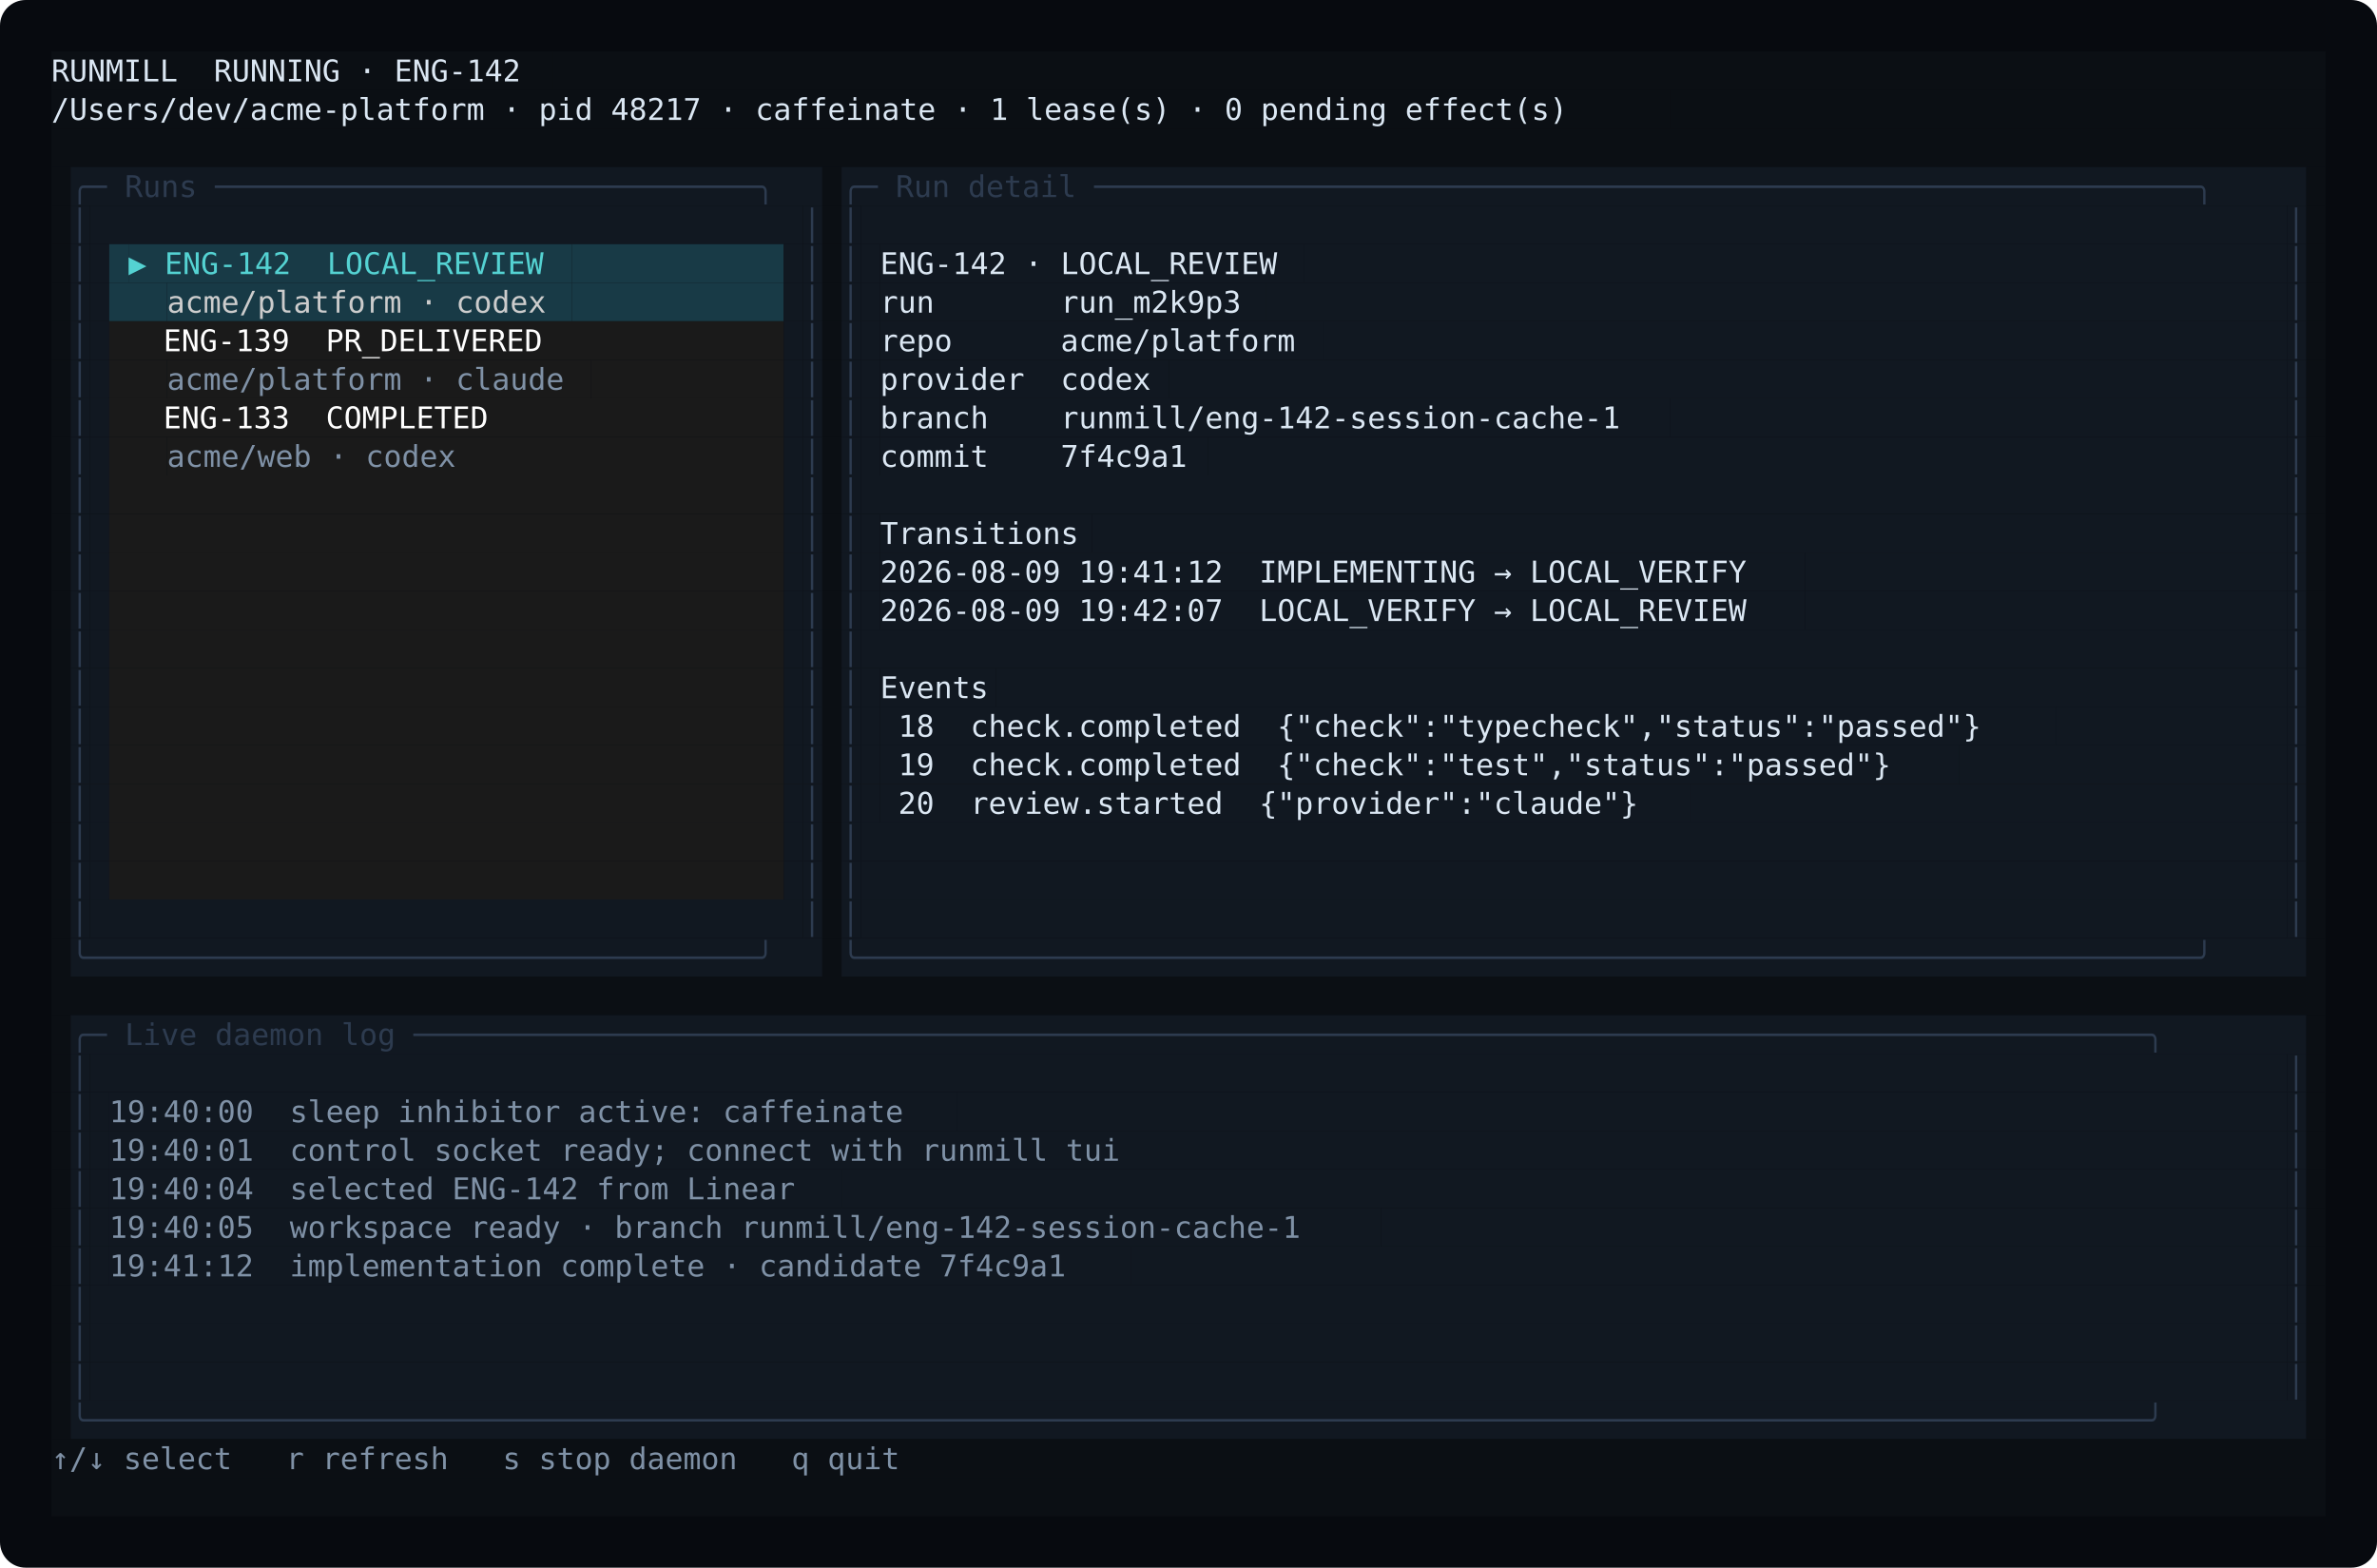
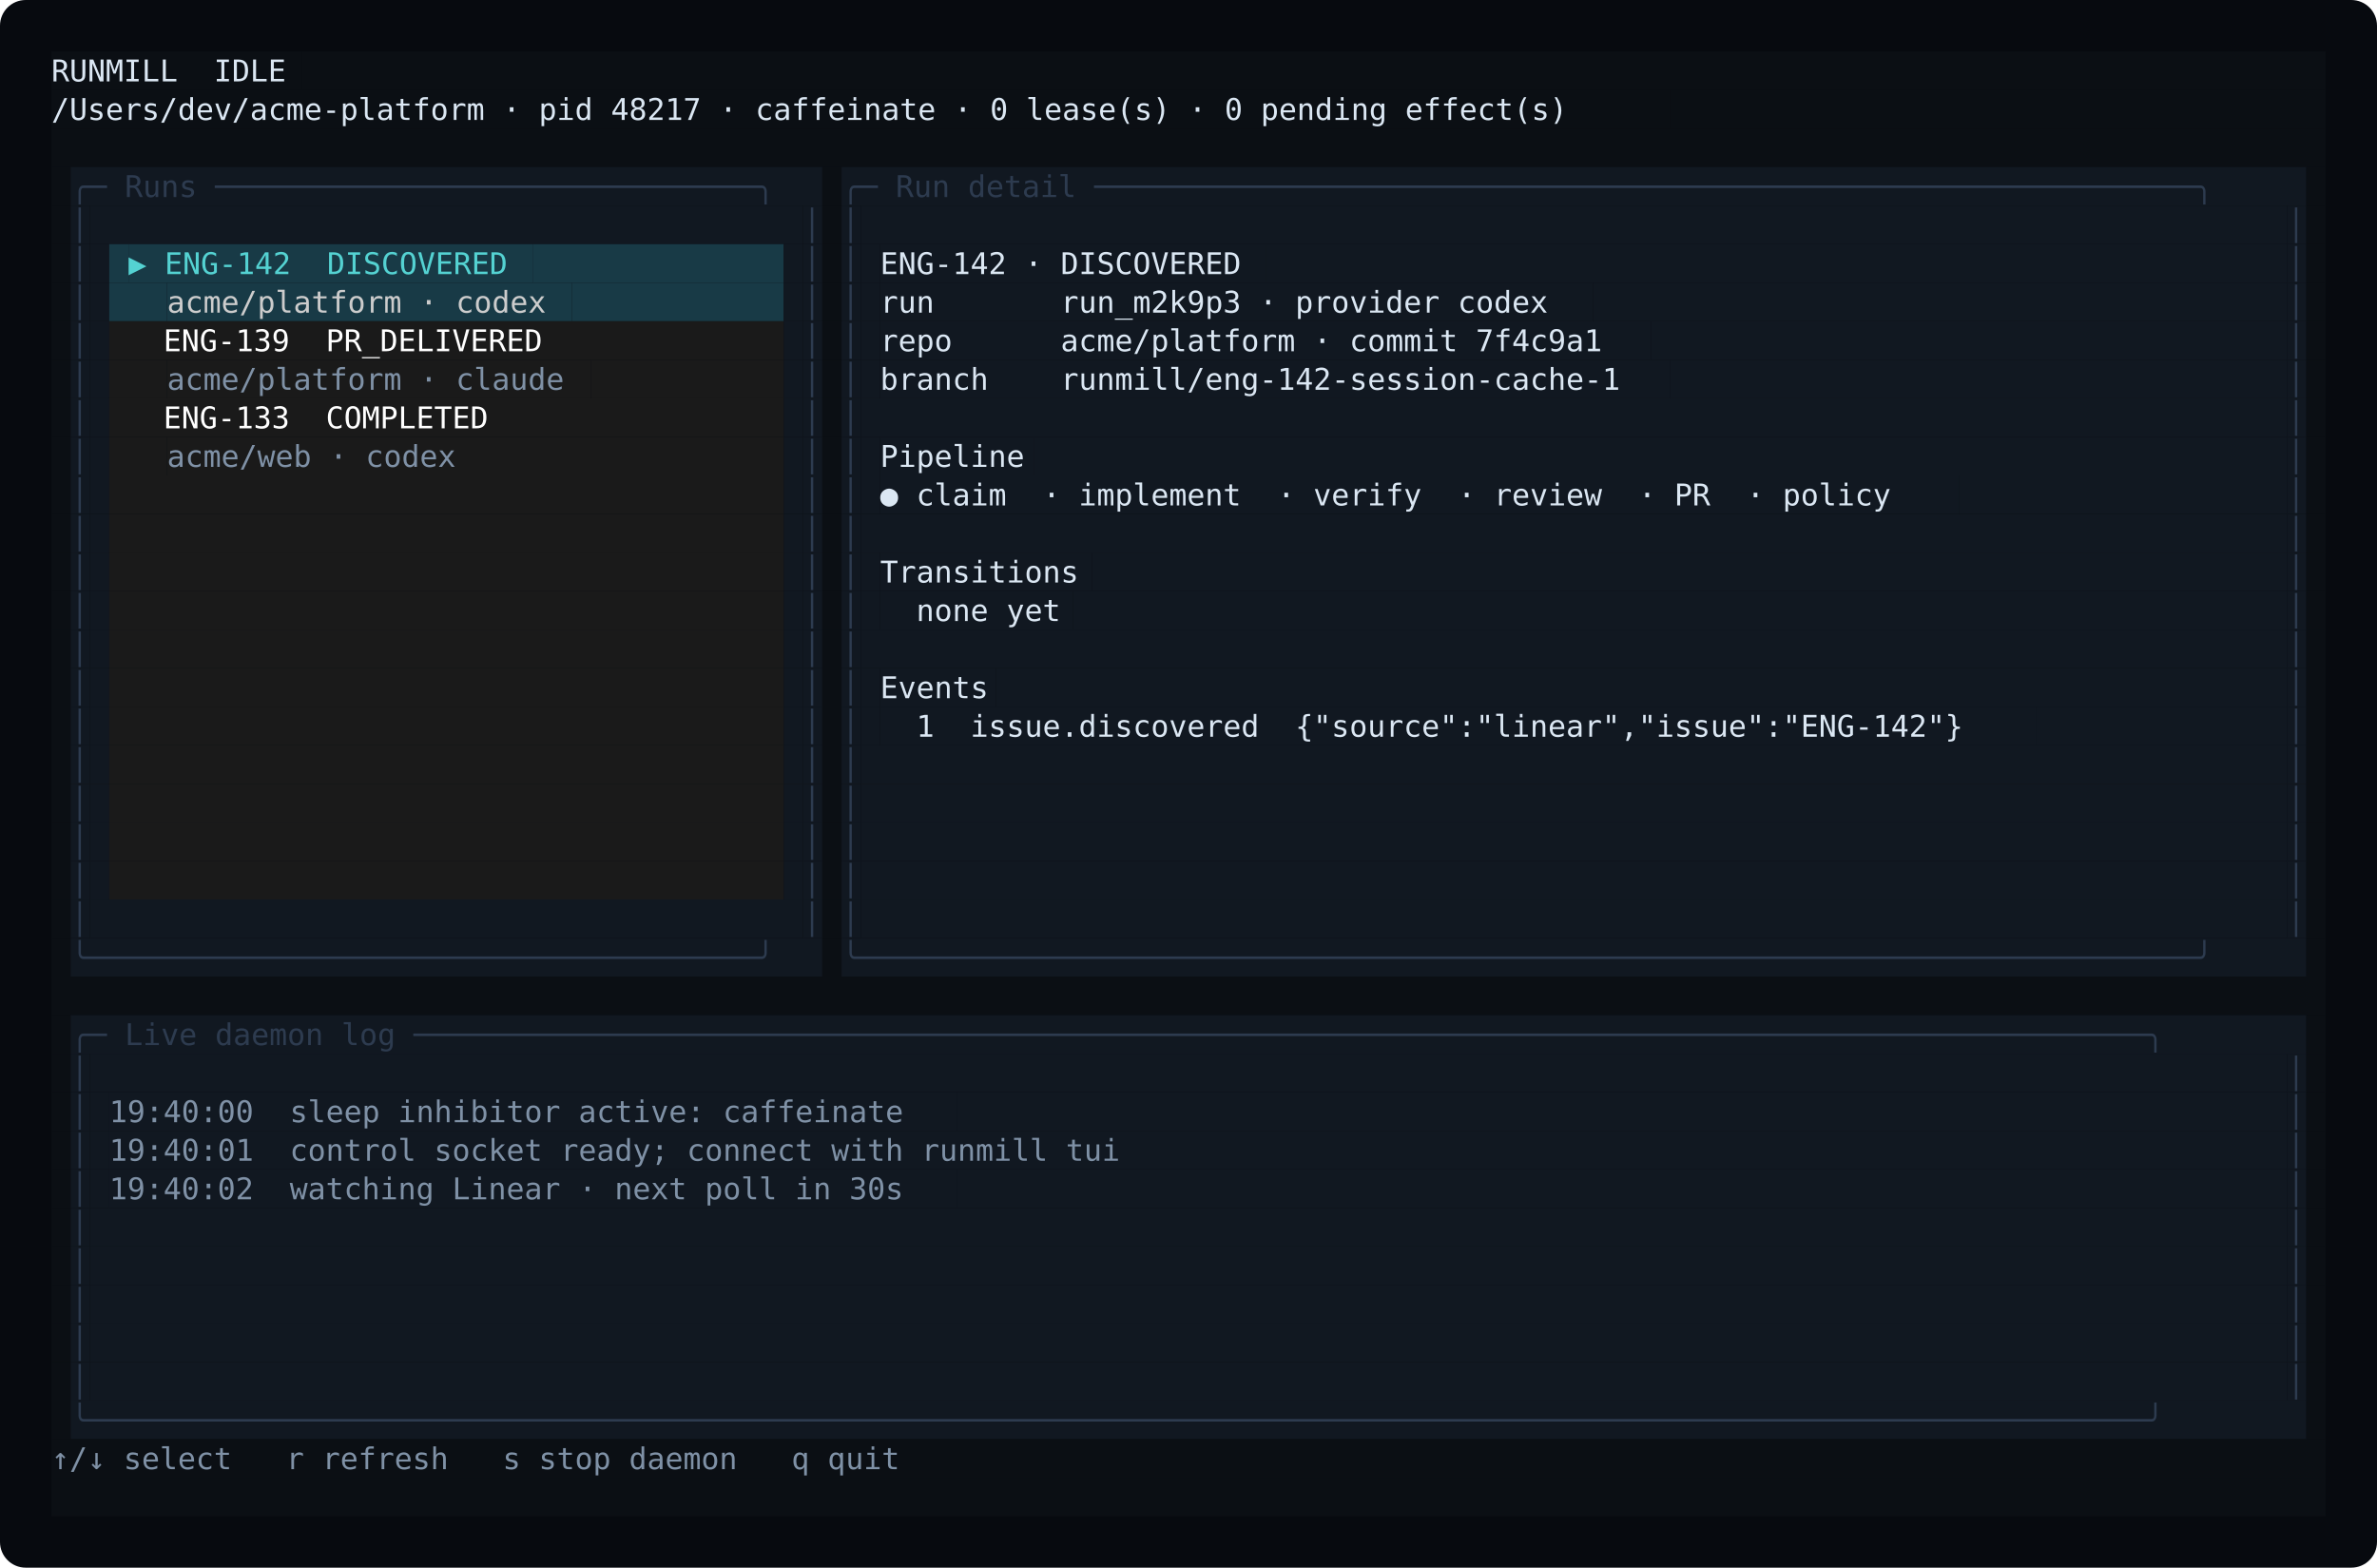
<svg xmlns="http://www.w3.org/2000/svg" width="1110" height="732" viewBox="0 0 1110 732">
  <rect width="100%" height="100%" rx="12" fill="#070a0f" />
  <g font-family="Menlo, Monaco, 'DejaVu Sans Mono', monospace" font-size="14" xml:space="preserve">
-     <rect x="24" y="24" width="234" height="18" fill="rgba(11,15,20,1.000)" />
-     <rect x="258" y="24" width="828" height="18" fill="rgba(11,15,20,1.000)" />
+     <rect x="24" y="24" width="117" height="18" fill="rgba(11,15,20,1.000)" />
+     <rect x="141" y="24" width="945" height="18" fill="rgba(11,15,20,1.000)" />
    <rect x="24" y="42" width="756" height="18" fill="rgba(11,15,20,1.000)" />
    <rect x="780" y="42" width="306" height="18" fill="rgba(11,15,20,1.000)" />
    <rect x="24" y="60" width="1062" height="18" fill="rgba(11,15,20,1.000)" />
    <rect x="24" y="78" width="9" height="18" fill="rgba(11,15,20,1.000)" />
    <rect x="33" y="78" width="351" height="18" fill="rgba(17,24,33,1.000)" />
    <rect x="384" y="78" width="9" height="18" fill="rgba(11,15,20,1.000)" />
    <rect x="393" y="78" width="684" height="18" fill="rgba(17,24,33,1.000)" />
    <rect x="1077" y="78" width="9" height="18" fill="rgba(11,15,20,1.000)" />
    <rect x="24" y="96" width="9" height="18" fill="rgba(11,15,20,1.000)" />
    <rect x="33" y="96" width="9" height="18" fill="rgba(17,24,33,1.000)" />
    <rect x="42" y="96" width="333" height="18" fill="rgba(17,24,33,1.000)" />
    <rect x="375" y="96" width="9" height="18" fill="rgba(17,24,33,1.000)" />
    <rect x="384" y="96" width="9" height="18" fill="rgba(11,15,20,1.000)" />
    <rect x="393" y="96" width="9" height="18" fill="rgba(17,24,33,1.000)" />
    <rect x="402" y="96" width="666" height="18" fill="rgba(17,24,33,1.000)" />
    <rect x="1068" y="96" width="9" height="18" fill="rgba(17,24,33,1.000)" />
    <rect x="1077" y="96" width="9" height="18" fill="rgba(11,15,20,1.000)" />
    <rect x="24" y="114" width="9" height="18" fill="rgba(11,15,20,1.000)" />
    <rect x="33" y="114" width="9" height="18" fill="rgba(17,24,33,1.000)" />
    <rect x="42" y="114" width="9" height="18" fill="rgba(17,24,33,1.000)" />
    <rect x="51" y="114" width="9" height="18" fill="rgba(24,58,70,1.000)" />
-     <rect x="60" y="114" width="207" height="18" fill="rgba(24,58,70,1.000)" />
-     <rect x="267" y="114" width="99" height="18" fill="rgba(24,58,70,1.000)" />
+     <rect x="60" y="114" width="189" height="18" fill="rgba(24,58,70,1.000)" />
+     <rect x="249" y="114" width="117" height="18" fill="rgba(24,58,70,1.000)" />
    <rect x="366" y="114" width="9" height="18" fill="rgba(17,24,33,1.000)" />
    <rect x="375" y="114" width="9" height="18" fill="rgba(17,24,33,1.000)" />
    <rect x="384" y="114" width="9" height="18" fill="rgba(11,15,20,1.000)" />
    <rect x="393" y="114" width="9" height="18" fill="rgba(17,24,33,1.000)" />
    <rect x="402" y="114" width="9" height="18" fill="rgba(17,24,33,1.000)" />
-     <rect x="411" y="114" width="198" height="18" fill="rgba(17,24,33,1.000)" />
-     <rect x="609" y="114" width="459" height="18" fill="rgba(17,24,33,1.000)" />
+     <rect x="411" y="114" width="180" height="18" fill="rgba(17,24,33,1.000)" />
+     <rect x="591" y="114" width="477" height="18" fill="rgba(17,24,33,1.000)" />
    <rect x="1068" y="114" width="9" height="18" fill="rgba(17,24,33,1.000)" />
    <rect x="1077" y="114" width="9" height="18" fill="rgba(11,15,20,1.000)" />
    <rect x="24" y="132" width="9" height="18" fill="rgba(11,15,20,1.000)" />
    <rect x="33" y="132" width="9" height="18" fill="rgba(17,24,33,1.000)" />
    <rect x="42" y="132" width="9" height="18" fill="rgba(17,24,33,1.000)" />
    <rect x="51" y="132" width="27" height="18" fill="rgba(24,58,70,1.000)" />
    <rect x="78" y="132" width="189" height="18" fill="rgba(24,58,70,1.000)" />
    <rect x="267" y="132" width="99" height="18" fill="rgba(24,58,70,1.000)" />
    <rect x="366" y="132" width="9" height="18" fill="rgba(17,24,33,1.000)" />
    <rect x="375" y="132" width="9" height="18" fill="rgba(17,24,33,1.000)" />
    <rect x="384" y="132" width="9" height="18" fill="rgba(11,15,20,1.000)" />
    <rect x="393" y="132" width="9" height="18" fill="rgba(17,24,33,1.000)" />
    <rect x="402" y="132" width="9" height="18" fill="rgba(17,24,33,1.000)" />
-     <rect x="411" y="132" width="180" height="18" fill="rgba(17,24,33,1.000)" />
-     <rect x="591" y="132" width="477" height="18" fill="rgba(17,24,33,1.000)" />
+     <rect x="411" y="132" width="333" height="18" fill="rgba(17,24,33,1.000)" />
+     <rect x="744" y="132" width="324" height="18" fill="rgba(17,24,33,1.000)" />
    <rect x="1068" y="132" width="9" height="18" fill="rgba(17,24,33,1.000)" />
    <rect x="1077" y="132" width="9" height="18" fill="rgba(11,15,20,1.000)" />
    <rect x="24" y="150" width="9" height="18" fill="rgba(11,15,20,1.000)" />
    <rect x="33" y="150" width="9" height="18" fill="rgba(17,24,33,1.000)" />
    <rect x="42" y="150" width="9" height="18" fill="rgba(17,24,33,1.000)" />
    <rect x="51" y="150" width="315" height="18" fill="rgba(26,26,26,1.000)" />
    <rect x="366" y="150" width="9" height="18" fill="rgba(17,24,33,1.000)" />
    <rect x="375" y="150" width="9" height="18" fill="rgba(17,24,33,1.000)" />
    <rect x="384" y="150" width="9" height="18" fill="rgba(11,15,20,1.000)" />
    <rect x="393" y="150" width="9" height="18" fill="rgba(17,24,33,1.000)" />
    <rect x="402" y="150" width="9" height="18" fill="rgba(17,24,33,1.000)" />
-     <rect x="411" y="150" width="207" height="18" fill="rgba(17,24,33,1.000)" />
-     <rect x="618" y="150" width="450" height="18" fill="rgba(17,24,33,1.000)" />
+     <rect x="411" y="150" width="360" height="18" fill="rgba(17,24,33,1.000)" />
+     <rect x="771" y="150" width="297" height="18" fill="rgba(17,24,33,1.000)" />
    <rect x="1068" y="150" width="9" height="18" fill="rgba(17,24,33,1.000)" />
    <rect x="1077" y="150" width="9" height="18" fill="rgba(11,15,20,1.000)" />
    <rect x="24" y="168" width="9" height="18" fill="rgba(11,15,20,1.000)" />
    <rect x="33" y="168" width="9" height="18" fill="rgba(17,24,33,1.000)" />
    <rect x="42" y="168" width="9" height="18" fill="rgba(17,24,33,1.000)" />
    <rect x="51" y="168" width="27" height="18" fill="rgba(26,26,26,1.000)" />
    <rect x="78" y="168" width="198" height="18" fill="rgba(26,26,26,1.000)" />
    <rect x="276" y="168" width="90" height="18" fill="rgba(26,26,26,1.000)" />
    <rect x="366" y="168" width="9" height="18" fill="rgba(17,24,33,1.000)" />
    <rect x="375" y="168" width="9" height="18" fill="rgba(17,24,33,1.000)" />
    <rect x="384" y="168" width="9" height="18" fill="rgba(11,15,20,1.000)" />
    <rect x="393" y="168" width="9" height="18" fill="rgba(17,24,33,1.000)" />
    <rect x="402" y="168" width="9" height="18" fill="rgba(17,24,33,1.000)" />
-     <rect x="411" y="168" width="135" height="18" fill="rgba(17,24,33,1.000)" />
-     <rect x="546" y="168" width="522" height="18" fill="rgba(17,24,33,1.000)" />
+     <rect x="411" y="168" width="369" height="18" fill="rgba(17,24,33,1.000)" />
+     <rect x="780" y="168" width="288" height="18" fill="rgba(17,24,33,1.000)" />
    <rect x="1068" y="168" width="9" height="18" fill="rgba(17,24,33,1.000)" />
    <rect x="1077" y="168" width="9" height="18" fill="rgba(11,15,20,1.000)" />
    <rect x="24" y="186" width="9" height="18" fill="rgba(11,15,20,1.000)" />
    <rect x="33" y="186" width="9" height="18" fill="rgba(17,24,33,1.000)" />
    <rect x="42" y="186" width="9" height="18" fill="rgba(17,24,33,1.000)" />
    <rect x="51" y="186" width="315" height="18" fill="rgba(26,26,26,1.000)" />
    <rect x="366" y="186" width="9" height="18" fill="rgba(17,24,33,1.000)" />
    <rect x="375" y="186" width="9" height="18" fill="rgba(17,24,33,1.000)" />
    <rect x="384" y="186" width="9" height="18" fill="rgba(11,15,20,1.000)" />
    <rect x="393" y="186" width="9" height="18" fill="rgba(17,24,33,1.000)" />
-     <rect x="402" y="186" width="9" height="18" fill="rgba(17,24,33,1.000)" />
-     <rect x="411" y="186" width="369" height="18" fill="rgba(17,24,33,1.000)" />
-     <rect x="780" y="186" width="288" height="18" fill="rgba(17,24,33,1.000)" />
+     <rect x="402" y="186" width="666" height="18" fill="rgba(17,24,33,1.000)" />
    <rect x="1068" y="186" width="9" height="18" fill="rgba(17,24,33,1.000)" />
    <rect x="1077" y="186" width="9" height="18" fill="rgba(11,15,20,1.000)" />
    <rect x="24" y="204" width="9" height="18" fill="rgba(11,15,20,1.000)" />
    <rect x="33" y="204" width="9" height="18" fill="rgba(17,24,33,1.000)" />
    <rect x="42" y="204" width="9" height="18" fill="rgba(17,24,33,1.000)" />
    <rect x="51" y="204" width="27" height="18" fill="rgba(26,26,26,1.000)" />
    <rect x="78" y="204" width="144" height="18" fill="rgba(26,26,26,1.000)" />
    <rect x="222" y="204" width="144" height="18" fill="rgba(26,26,26,1.000)" />
    <rect x="366" y="204" width="9" height="18" fill="rgba(17,24,33,1.000)" />
    <rect x="375" y="204" width="9" height="18" fill="rgba(17,24,33,1.000)" />
    <rect x="384" y="204" width="9" height="18" fill="rgba(11,15,20,1.000)" />
    <rect x="393" y="204" width="9" height="18" fill="rgba(17,24,33,1.000)" />
    <rect x="402" y="204" width="9" height="18" fill="rgba(17,24,33,1.000)" />
-     <rect x="411" y="204" width="153" height="18" fill="rgba(17,24,33,1.000)" />
-     <rect x="564" y="204" width="504" height="18" fill="rgba(17,24,33,1.000)" />
+     <rect x="411" y="204" width="72" height="18" fill="rgba(17,24,33,1.000)" />
+     <rect x="483" y="204" width="585" height="18" fill="rgba(17,24,33,1.000)" />
    <rect x="1068" y="204" width="9" height="18" fill="rgba(17,24,33,1.000)" />
    <rect x="1077" y="204" width="9" height="18" fill="rgba(11,15,20,1.000)" />
    <rect x="24" y="222" width="9" height="18" fill="rgba(11,15,20,1.000)" />
    <rect x="33" y="222" width="9" height="18" fill="rgba(17,24,33,1.000)" />
    <rect x="42" y="222" width="9" height="18" fill="rgba(17,24,33,1.000)" />
    <rect x="51" y="222" width="315" height="18" fill="rgba(26,26,26,1.000)" />
    <rect x="366" y="222" width="9" height="18" fill="rgba(17,24,33,1.000)" />
    <rect x="375" y="222" width="9" height="18" fill="rgba(17,24,33,1.000)" />
    <rect x="384" y="222" width="9" height="18" fill="rgba(11,15,20,1.000)" />
    <rect x="393" y="222" width="9" height="18" fill="rgba(17,24,33,1.000)" />
-     <rect x="402" y="222" width="666" height="18" fill="rgba(17,24,33,1.000)" />
+     <rect x="402" y="222" width="9" height="18" fill="rgba(17,24,33,1.000)" />
+     <rect x="411" y="222" width="504" height="18" fill="rgba(17,24,33,1.000)" />
+     <rect x="915" y="222" width="153" height="18" fill="rgba(17,24,33,1.000)" />
    <rect x="1068" y="222" width="9" height="18" fill="rgba(17,24,33,1.000)" />
    <rect x="1077" y="222" width="9" height="18" fill="rgba(11,15,20,1.000)" />
    <rect x="24" y="240" width="9" height="18" fill="rgba(11,15,20,1.000)" />
    <rect x="33" y="240" width="9" height="18" fill="rgba(17,24,33,1.000)" />
    <rect x="42" y="240" width="9" height="18" fill="rgba(17,24,33,1.000)" />
    <rect x="51" y="240" width="315" height="18" fill="rgba(26,26,26,1.000)" />
    <rect x="366" y="240" width="9" height="18" fill="rgba(17,24,33,1.000)" />
    <rect x="375" y="240" width="9" height="18" fill="rgba(17,24,33,1.000)" />
    <rect x="384" y="240" width="9" height="18" fill="rgba(11,15,20,1.000)" />
    <rect x="393" y="240" width="9" height="18" fill="rgba(17,24,33,1.000)" />
-     <rect x="402" y="240" width="9" height="18" fill="rgba(17,24,33,1.000)" />
-     <rect x="411" y="240" width="99" height="18" fill="rgba(17,24,33,1.000)" />
-     <rect x="510" y="240" width="558" height="18" fill="rgba(17,24,33,1.000)" />
+     <rect x="402" y="240" width="666" height="18" fill="rgba(17,24,33,1.000)" />
    <rect x="1068" y="240" width="9" height="18" fill="rgba(17,24,33,1.000)" />
    <rect x="1077" y="240" width="9" height="18" fill="rgba(11,15,20,1.000)" />
    <rect x="24" y="258" width="9" height="18" fill="rgba(11,15,20,1.000)" />
    <rect x="33" y="258" width="9" height="18" fill="rgba(17,24,33,1.000)" />
    <rect x="42" y="258" width="9" height="18" fill="rgba(17,24,33,1.000)" />
    <rect x="51" y="258" width="315" height="18" fill="rgba(26,26,26,1.000)" />
    <rect x="366" y="258" width="9" height="18" fill="rgba(17,24,33,1.000)" />
    <rect x="375" y="258" width="9" height="18" fill="rgba(17,24,33,1.000)" />
    <rect x="384" y="258" width="9" height="18" fill="rgba(11,15,20,1.000)" />
    <rect x="393" y="258" width="9" height="18" fill="rgba(17,24,33,1.000)" />
    <rect x="402" y="258" width="9" height="18" fill="rgba(17,24,33,1.000)" />
-     <rect x="411" y="258" width="432" height="18" fill="rgba(17,24,33,1.000)" />
-     <rect x="843" y="258" width="225" height="18" fill="rgba(17,24,33,1.000)" />
+     <rect x="411" y="258" width="99" height="18" fill="rgba(17,24,33,1.000)" />
+     <rect x="510" y="258" width="558" height="18" fill="rgba(17,24,33,1.000)" />
    <rect x="1068" y="258" width="9" height="18" fill="rgba(17,24,33,1.000)" />
    <rect x="1077" y="258" width="9" height="18" fill="rgba(11,15,20,1.000)" />
    <rect x="24" y="276" width="9" height="18" fill="rgba(11,15,20,1.000)" />
    <rect x="33" y="276" width="9" height="18" fill="rgba(17,24,33,1.000)" />
    <rect x="42" y="276" width="9" height="18" fill="rgba(17,24,33,1.000)" />
    <rect x="51" y="276" width="315" height="18" fill="rgba(26,26,26,1.000)" />
    <rect x="366" y="276" width="9" height="18" fill="rgba(17,24,33,1.000)" />
    <rect x="375" y="276" width="9" height="18" fill="rgba(17,24,33,1.000)" />
    <rect x="384" y="276" width="9" height="18" fill="rgba(11,15,20,1.000)" />
    <rect x="393" y="276" width="9" height="18" fill="rgba(17,24,33,1.000)" />
    <rect x="402" y="276" width="9" height="18" fill="rgba(17,24,33,1.000)" />
-     <rect x="411" y="276" width="432" height="18" fill="rgba(17,24,33,1.000)" />
-     <rect x="843" y="276" width="225" height="18" fill="rgba(17,24,33,1.000)" />
+     <rect x="411" y="276" width="90" height="18" fill="rgba(17,24,33,1.000)" />
+     <rect x="501" y="276" width="567" height="18" fill="rgba(17,24,33,1.000)" />
    <rect x="1068" y="276" width="9" height="18" fill="rgba(17,24,33,1.000)" />
    <rect x="1077" y="276" width="9" height="18" fill="rgba(11,15,20,1.000)" />
    <rect x="24" y="294" width="9" height="18" fill="rgba(11,15,20,1.000)" />
    <rect x="33" y="294" width="9" height="18" fill="rgba(17,24,33,1.000)" />
    <rect x="42" y="294" width="9" height="18" fill="rgba(17,24,33,1.000)" />
    <rect x="51" y="294" width="315" height="18" fill="rgba(26,26,26,1.000)" />
    <rect x="366" y="294" width="9" height="18" fill="rgba(17,24,33,1.000)" />
    <rect x="375" y="294" width="9" height="18" fill="rgba(17,24,33,1.000)" />
    <rect x="384" y="294" width="9" height="18" fill="rgba(11,15,20,1.000)" />
    <rect x="393" y="294" width="9" height="18" fill="rgba(17,24,33,1.000)" />
    <rect x="402" y="294" width="666" height="18" fill="rgba(17,24,33,1.000)" />
    <rect x="1068" y="294" width="9" height="18" fill="rgba(17,24,33,1.000)" />
    <rect x="1077" y="294" width="9" height="18" fill="rgba(11,15,20,1.000)" />
    <rect x="24" y="312" width="9" height="18" fill="rgba(11,15,20,1.000)" />
    <rect x="33" y="312" width="9" height="18" fill="rgba(17,24,33,1.000)" />
    <rect x="42" y="312" width="9" height="18" fill="rgba(17,24,33,1.000)" />
    <rect x="51" y="312" width="315" height="18" fill="rgba(26,26,26,1.000)" />
    <rect x="366" y="312" width="9" height="18" fill="rgba(17,24,33,1.000)" />
    <rect x="375" y="312" width="9" height="18" fill="rgba(17,24,33,1.000)" />
    <rect x="384" y="312" width="9" height="18" fill="rgba(11,15,20,1.000)" />
    <rect x="393" y="312" width="9" height="18" fill="rgba(17,24,33,1.000)" />
    <rect x="402" y="312" width="9" height="18" fill="rgba(17,24,33,1.000)" />
    <rect x="411" y="312" width="54" height="18" fill="rgba(17,24,33,1.000)" />
    <rect x="465" y="312" width="603" height="18" fill="rgba(17,24,33,1.000)" />
    <rect x="1068" y="312" width="9" height="18" fill="rgba(17,24,33,1.000)" />
    <rect x="1077" y="312" width="9" height="18" fill="rgba(11,15,20,1.000)" />
    <rect x="24" y="330" width="9" height="18" fill="rgba(11,15,20,1.000)" />
    <rect x="33" y="330" width="9" height="18" fill="rgba(17,24,33,1.000)" />
    <rect x="42" y="330" width="9" height="18" fill="rgba(17,24,33,1.000)" />
    <rect x="51" y="330" width="315" height="18" fill="rgba(26,26,26,1.000)" />
    <rect x="366" y="330" width="9" height="18" fill="rgba(17,24,33,1.000)" />
    <rect x="375" y="330" width="9" height="18" fill="rgba(17,24,33,1.000)" />
    <rect x="384" y="330" width="9" height="18" fill="rgba(11,15,20,1.000)" />
    <rect x="393" y="330" width="9" height="18" fill="rgba(17,24,33,1.000)" />
    <rect x="402" y="330" width="9" height="18" fill="rgba(17,24,33,1.000)" />
-     <rect x="411" y="330" width="549" height="18" fill="rgba(17,24,33,1.000)" />
-     <rect x="960" y="330" width="108" height="18" fill="rgba(17,24,33,1.000)" />
+     <rect x="411" y="330" width="540" height="18" fill="rgba(17,24,33,1.000)" />
+     <rect x="951" y="330" width="117" height="18" fill="rgba(17,24,33,1.000)" />
    <rect x="1068" y="330" width="9" height="18" fill="rgba(17,24,33,1.000)" />
    <rect x="1077" y="330" width="9" height="18" fill="rgba(11,15,20,1.000)" />
    <rect x="24" y="348" width="9" height="18" fill="rgba(11,15,20,1.000)" />
    <rect x="33" y="348" width="9" height="18" fill="rgba(17,24,33,1.000)" />
    <rect x="42" y="348" width="9" height="18" fill="rgba(17,24,33,1.000)" />
    <rect x="51" y="348" width="315" height="18" fill="rgba(26,26,26,1.000)" />
    <rect x="366" y="348" width="9" height="18" fill="rgba(17,24,33,1.000)" />
    <rect x="375" y="348" width="9" height="18" fill="rgba(17,24,33,1.000)" />
    <rect x="384" y="348" width="9" height="18" fill="rgba(11,15,20,1.000)" />
    <rect x="393" y="348" width="9" height="18" fill="rgba(17,24,33,1.000)" />
-     <rect x="402" y="348" width="9" height="18" fill="rgba(17,24,33,1.000)" />
-     <rect x="411" y="348" width="504" height="18" fill="rgba(17,24,33,1.000)" />
-     <rect x="915" y="348" width="153" height="18" fill="rgba(17,24,33,1.000)" />
+     <rect x="402" y="348" width="666" height="18" fill="rgba(17,24,33,1.000)" />
    <rect x="1068" y="348" width="9" height="18" fill="rgba(17,24,33,1.000)" />
    <rect x="1077" y="348" width="9" height="18" fill="rgba(11,15,20,1.000)" />
    <rect x="24" y="366" width="9" height="18" fill="rgba(11,15,20,1.000)" />
    <rect x="33" y="366" width="9" height="18" fill="rgba(17,24,33,1.000)" />
    <rect x="42" y="366" width="9" height="18" fill="rgba(17,24,33,1.000)" />
    <rect x="51" y="366" width="315" height="18" fill="rgba(26,26,26,1.000)" />
    <rect x="366" y="366" width="9" height="18" fill="rgba(17,24,33,1.000)" />
    <rect x="375" y="366" width="9" height="18" fill="rgba(17,24,33,1.000)" />
    <rect x="384" y="366" width="9" height="18" fill="rgba(11,15,20,1.000)" />
    <rect x="393" y="366" width="9" height="18" fill="rgba(17,24,33,1.000)" />
-     <rect x="402" y="366" width="9" height="18" fill="rgba(17,24,33,1.000)" />
-     <rect x="411" y="366" width="378" height="18" fill="rgba(17,24,33,1.000)" />
-     <rect x="789" y="366" width="279" height="18" fill="rgba(17,24,33,1.000)" />
+     <rect x="402" y="366" width="666" height="18" fill="rgba(17,24,33,1.000)" />
    <rect x="1068" y="366" width="9" height="18" fill="rgba(17,24,33,1.000)" />
    <rect x="1077" y="366" width="9" height="18" fill="rgba(11,15,20,1.000)" />
    <rect x="24" y="384" width="9" height="18" fill="rgba(11,15,20,1.000)" />
    <rect x="33" y="384" width="9" height="18" fill="rgba(17,24,33,1.000)" />
    <rect x="42" y="384" width="9" height="18" fill="rgba(17,24,33,1.000)" />
    <rect x="51" y="384" width="315" height="18" fill="rgba(26,26,26,1.000)" />
    <rect x="366" y="384" width="9" height="18" fill="rgba(17,24,33,1.000)" />
    <rect x="375" y="384" width="9" height="18" fill="rgba(17,24,33,1.000)" />
    <rect x="384" y="384" width="9" height="18" fill="rgba(11,15,20,1.000)" />
    <rect x="393" y="384" width="9" height="18" fill="rgba(17,24,33,1.000)" />
    <rect x="402" y="384" width="666" height="18" fill="rgba(17,24,33,1.000)" />
    <rect x="1068" y="384" width="9" height="18" fill="rgba(17,24,33,1.000)" />
    <rect x="1077" y="384" width="9" height="18" fill="rgba(11,15,20,1.000)" />
    <rect x="24" y="402" width="9" height="18" fill="rgba(11,15,20,1.000)" />
    <rect x="33" y="402" width="9" height="18" fill="rgba(17,24,33,1.000)" />
    <rect x="42" y="402" width="9" height="18" fill="rgba(17,24,33,1.000)" />
    <rect x="51" y="402" width="315" height="18" fill="rgba(26,26,26,1.000)" />
    <rect x="366" y="402" width="9" height="18" fill="rgba(17,24,33,1.000)" />
    <rect x="375" y="402" width="9" height="18" fill="rgba(17,24,33,1.000)" />
    <rect x="384" y="402" width="9" height="18" fill="rgba(11,15,20,1.000)" />
    <rect x="393" y="402" width="9" height="18" fill="rgba(17,24,33,1.000)" />
    <rect x="402" y="402" width="666" height="18" fill="rgba(17,24,33,1.000)" />
    <rect x="1068" y="402" width="9" height="18" fill="rgba(17,24,33,1.000)" />
    <rect x="1077" y="402" width="9" height="18" fill="rgba(11,15,20,1.000)" />
    <rect x="24" y="420" width="9" height="18" fill="rgba(11,15,20,1.000)" />
    <rect x="33" y="420" width="9" height="18" fill="rgba(17,24,33,1.000)" />
    <rect x="42" y="420" width="333" height="18" fill="rgba(17,24,33,1.000)" />
    <rect x="375" y="420" width="9" height="18" fill="rgba(17,24,33,1.000)" />
    <rect x="384" y="420" width="9" height="18" fill="rgba(11,15,20,1.000)" />
    <rect x="393" y="420" width="9" height="18" fill="rgba(17,24,33,1.000)" />
    <rect x="402" y="420" width="666" height="18" fill="rgba(17,24,33,1.000)" />
    <rect x="1068" y="420" width="9" height="18" fill="rgba(17,24,33,1.000)" />
    <rect x="1077" y="420" width="9" height="18" fill="rgba(11,15,20,1.000)" />
    <rect x="24" y="438" width="9" height="18" fill="rgba(11,15,20,1.000)" />
    <rect x="33" y="438" width="351" height="18" fill="rgba(17,24,33,1.000)" />
    <rect x="384" y="438" width="9" height="18" fill="rgba(11,15,20,1.000)" />
    <rect x="393" y="438" width="684" height="18" fill="rgba(17,24,33,1.000)" />
    <rect x="1077" y="438" width="9" height="18" fill="rgba(11,15,20,1.000)" />
    <rect x="24" y="456" width="1062" height="18" fill="rgba(11,15,20,1.000)" />
    <rect x="24" y="474" width="9" height="18" fill="rgba(11,15,20,1.000)" />
    <rect x="33" y="474" width="1044" height="18" fill="rgba(17,24,33,1.000)" />
    <rect x="1077" y="474" width="9" height="18" fill="rgba(11,15,20,1.000)" />
    <rect x="24" y="492" width="9" height="18" fill="rgba(11,15,20,1.000)" />
    <rect x="33" y="492" width="9" height="18" fill="rgba(17,24,33,1.000)" />
    <rect x="42" y="492" width="1026" height="18" fill="rgba(17,24,33,1.000)" />
    <rect x="1068" y="492" width="9" height="18" fill="rgba(17,24,33,1.000)" />
    <rect x="1077" y="492" width="9" height="18" fill="rgba(11,15,20,1.000)" />
    <rect x="24" y="510" width="9" height="18" fill="rgba(11,15,20,1.000)" />
    <rect x="33" y="510" width="9" height="18" fill="rgba(17,24,33,1.000)" />
    <rect x="42" y="510" width="9" height="18" fill="rgba(17,24,33,1.000)" />
    <rect x="51" y="510" width="396" height="18" fill="rgba(17,24,33,1.000)" />
    <rect x="447" y="510" width="621" height="18" fill="rgba(17,24,33,1.000)" />
    <rect x="1068" y="510" width="9" height="18" fill="rgba(17,24,33,1.000)" />
    <rect x="1077" y="510" width="9" height="18" fill="rgba(11,15,20,1.000)" />
    <rect x="24" y="528" width="9" height="18" fill="rgba(11,15,20,1.000)" />
    <rect x="33" y="528" width="9" height="18" fill="rgba(17,24,33,1.000)" />
    <rect x="42" y="528" width="9" height="18" fill="rgba(17,24,33,1.000)" />
    <rect x="51" y="528" width="504" height="18" fill="rgba(17,24,33,1.000)" />
    <rect x="555" y="528" width="513" height="18" fill="rgba(17,24,33,1.000)" />
    <rect x="1068" y="528" width="9" height="18" fill="rgba(17,24,33,1.000)" />
    <rect x="1077" y="528" width="9" height="18" fill="rgba(11,15,20,1.000)" />
    <rect x="24" y="546" width="9" height="18" fill="rgba(11,15,20,1.000)" />
    <rect x="33" y="546" width="9" height="18" fill="rgba(17,24,33,1.000)" />
    <rect x="42" y="546" width="9" height="18" fill="rgba(17,24,33,1.000)" />
-     <rect x="51" y="546" width="342" height="18" fill="rgba(17,24,33,1.000)" />
-     <rect x="393" y="546" width="675" height="18" fill="rgba(17,24,33,1.000)" />
+     <rect x="51" y="546" width="396" height="18" fill="rgba(17,24,33,1.000)" />
+     <rect x="447" y="546" width="621" height="18" fill="rgba(17,24,33,1.000)" />
    <rect x="1068" y="546" width="9" height="18" fill="rgba(17,24,33,1.000)" />
    <rect x="1077" y="546" width="9" height="18" fill="rgba(11,15,20,1.000)" />
    <rect x="24" y="564" width="9" height="18" fill="rgba(11,15,20,1.000)" />
    <rect x="33" y="564" width="9" height="18" fill="rgba(17,24,33,1.000)" />
-     <rect x="42" y="564" width="9" height="18" fill="rgba(17,24,33,1.000)" />
-     <rect x="51" y="564" width="594" height="18" fill="rgba(17,24,33,1.000)" />
-     <rect x="645" y="564" width="423" height="18" fill="rgba(17,24,33,1.000)" />
+     <rect x="42" y="564" width="1026" height="18" fill="rgba(17,24,33,1.000)" />
    <rect x="1068" y="564" width="9" height="18" fill="rgba(17,24,33,1.000)" />
    <rect x="1077" y="564" width="9" height="18" fill="rgba(11,15,20,1.000)" />
    <rect x="24" y="582" width="9" height="18" fill="rgba(11,15,20,1.000)" />
    <rect x="33" y="582" width="9" height="18" fill="rgba(17,24,33,1.000)" />
-     <rect x="42" y="582" width="9" height="18" fill="rgba(17,24,33,1.000)" />
-     <rect x="51" y="582" width="477" height="18" fill="rgba(17,24,33,1.000)" />
-     <rect x="528" y="582" width="540" height="18" fill="rgba(17,24,33,1.000)" />
+     <rect x="42" y="582" width="1026" height="18" fill="rgba(17,24,33,1.000)" />
    <rect x="1068" y="582" width="9" height="18" fill="rgba(17,24,33,1.000)" />
    <rect x="1077" y="582" width="9" height="18" fill="rgba(11,15,20,1.000)" />
    <rect x="24" y="600" width="9" height="18" fill="rgba(11,15,20,1.000)" />
    <rect x="33" y="600" width="9" height="18" fill="rgba(17,24,33,1.000)" />
    <rect x="42" y="600" width="1026" height="18" fill="rgba(17,24,33,1.000)" />
    <rect x="1068" y="600" width="9" height="18" fill="rgba(17,24,33,1.000)" />
    <rect x="1077" y="600" width="9" height="18" fill="rgba(11,15,20,1.000)" />
    <rect x="24" y="618" width="9" height="18" fill="rgba(11,15,20,1.000)" />
    <rect x="33" y="618" width="9" height="18" fill="rgba(17,24,33,1.000)" />
    <rect x="42" y="618" width="1026" height="18" fill="rgba(17,24,33,1.000)" />
    <rect x="1068" y="618" width="9" height="18" fill="rgba(17,24,33,1.000)" />
    <rect x="1077" y="618" width="9" height="18" fill="rgba(11,15,20,1.000)" />
    <rect x="24" y="636" width="9" height="18" fill="rgba(11,15,20,1.000)" />
    <rect x="33" y="636" width="9" height="18" fill="rgba(17,24,33,1.000)" />
    <rect x="42" y="636" width="1026" height="18" fill="rgba(17,24,33,1.000)" />
    <rect x="1068" y="636" width="9" height="18" fill="rgba(17,24,33,1.000)" />
    <rect x="1077" y="636" width="9" height="18" fill="rgba(11,15,20,1.000)" />
    <rect x="24" y="654" width="9" height="18" fill="rgba(11,15,20,1.000)" />
    <rect x="33" y="654" width="1044" height="18" fill="rgba(17,24,33,1.000)" />
    <rect x="1077" y="654" width="9" height="18" fill="rgba(11,15,20,1.000)" />
    <rect x="24" y="672" width="423" height="18" fill="rgba(11,15,20,1.000)" />
    <rect x="447" y="672" width="639" height="18" fill="rgba(11,15,20,1.000)" />
    <rect x="24" y="690" width="1062" height="18" fill="rgba(11,15,20,1.000)" />
-     <text x="24" y="38" fill="rgba(219,231,243,1.000)">RUNMILL  RUNNING · ENG-142</text>
-     <text x="24" y="56" fill="rgba(219,231,243,1.000)">/Users/dev/acme-platform · pid 48217 · caffeinate · 1 lease(s) · 0 pending effect(s)</text>
+     <text x="24" y="38" fill="rgba(219,231,243,1.000)">RUNMILL  IDLE</text>
+     <text x="24" y="56" fill="rgba(219,231,243,1.000)">/Users/dev/acme-platform · pid 48217 · caffeinate · 0 lease(s) · 0 pending effect(s)</text>
    <text x="33" y="92" fill="rgba(45,59,79,1.000)">╭─ Runs ──────────────────────────────╮</text>
    <text x="393" y="92" fill="rgba(45,59,79,1.000)">╭─ Run detail ─────────────────────────────────────────────────────────────╮</text>
    <text x="33" y="110" fill="rgba(45,59,79,1.000)">│</text>
    <text x="375" y="110" fill="rgba(45,59,79,1.000)">│</text>
    <text x="393" y="110" fill="rgba(45,59,79,1.000)">│</text>
    <text x="1068" y="110" fill="rgba(45,59,79,1.000)">│</text>
    <text x="33" y="128" fill="rgba(45,59,79,1.000)">│</text>
-     <text x="60" y="128" fill="rgba(84,210,210,1.000)">▶ ENG-142  LOCAL_REVIEW</text>
+     <text x="60" y="128" fill="rgba(84,210,210,1.000)">▶ ENG-142  DISCOVERED</text>
    <text x="375" y="128" fill="rgba(45,59,79,1.000)">│</text>
    <text x="393" y="128" fill="rgba(45,59,79,1.000)">│</text>
-     <text x="411" y="128" fill="rgba(219,231,243,1.000)">ENG-142 · LOCAL_REVIEW</text>
+     <text x="411" y="128" fill="rgba(219,231,243,1.000)">ENG-142 · DISCOVERED</text>
    <text x="1068" y="128" fill="rgba(45,59,79,1.000)">│</text>
    <text x="33" y="146" fill="rgba(45,59,79,1.000)">│</text>
    <text x="78" y="146" fill="rgba(204,204,204,1.000)">acme/platform · codex</text>
    <text x="375" y="146" fill="rgba(45,59,79,1.000)">│</text>
    <text x="393" y="146" fill="rgba(45,59,79,1.000)">│</text>
-     <text x="411" y="146" fill="rgba(219,231,243,1.000)">run       run_m2k9p3</text>
+     <text x="411" y="146" fill="rgba(219,231,243,1.000)">run       run_m2k9p3 · provider codex</text>
    <text x="1068" y="146" fill="rgba(45,59,79,1.000)">│</text>
    <text x="33" y="164" fill="rgba(45,59,79,1.000)">│</text>
    <text x="51" y="164" fill="rgba(255,255,255,1.000)">   ENG-139  PR_DELIVERED           </text>
    <text x="375" y="164" fill="rgba(45,59,79,1.000)">│</text>
    <text x="393" y="164" fill="rgba(45,59,79,1.000)">│</text>
-     <text x="411" y="164" fill="rgba(219,231,243,1.000)">repo      acme/platform</text>
+     <text x="411" y="164" fill="rgba(219,231,243,1.000)">repo      acme/platform · commit 7f4c9a1</text>
    <text x="1068" y="164" fill="rgba(45,59,79,1.000)">│</text>
    <text x="33" y="182" fill="rgba(45,59,79,1.000)">│</text>
    <text x="78" y="182" fill="rgba(127,145,166,1.000)">acme/platform · claude</text>
    <text x="375" y="182" fill="rgba(45,59,79,1.000)">│</text>
    <text x="393" y="182" fill="rgba(45,59,79,1.000)">│</text>
-     <text x="411" y="182" fill="rgba(219,231,243,1.000)">provider  codex</text>
+     <text x="411" y="182" fill="rgba(219,231,243,1.000)">branch    runmill/eng-142-session-cache-1</text>
    <text x="1068" y="182" fill="rgba(45,59,79,1.000)">│</text>
    <text x="33" y="200" fill="rgba(45,59,79,1.000)">│</text>
    <text x="51" y="200" fill="rgba(255,255,255,1.000)">   ENG-133  COMPLETED              </text>
    <text x="375" y="200" fill="rgba(45,59,79,1.000)">│</text>
    <text x="393" y="200" fill="rgba(45,59,79,1.000)">│</text>
-     <text x="411" y="200" fill="rgba(219,231,243,1.000)">branch    runmill/eng-142-session-cache-1</text>
    <text x="1068" y="200" fill="rgba(45,59,79,1.000)">│</text>
    <text x="33" y="218" fill="rgba(45,59,79,1.000)">│</text>
    <text x="78" y="218" fill="rgba(127,145,166,1.000)">acme/web · codex</text>
    <text x="375" y="218" fill="rgba(45,59,79,1.000)">│</text>
    <text x="393" y="218" fill="rgba(45,59,79,1.000)">│</text>
-     <text x="411" y="218" fill="rgba(219,231,243,1.000)">commit    7f4c9a1</text>
+     <text x="411" y="218" fill="rgba(219,231,243,1.000)">Pipeline</text>
    <text x="1068" y="218" fill="rgba(45,59,79,1.000)">│</text>
    <text x="33" y="236" fill="rgba(45,59,79,1.000)">│</text>
    <text x="375" y="236" fill="rgba(45,59,79,1.000)">│</text>
    <text x="393" y="236" fill="rgba(45,59,79,1.000)">│</text>
+     <text x="411" y="236" fill="rgba(219,231,243,1.000)">● claim  · implement  · verify  · review  · PR  · policy</text>
    <text x="1068" y="236" fill="rgba(45,59,79,1.000)">│</text>
    <text x="33" y="254" fill="rgba(45,59,79,1.000)">│</text>
    <text x="375" y="254" fill="rgba(45,59,79,1.000)">│</text>
    <text x="393" y="254" fill="rgba(45,59,79,1.000)">│</text>
-     <text x="411" y="254" fill="rgba(219,231,243,1.000)">Transitions</text>
    <text x="1068" y="254" fill="rgba(45,59,79,1.000)">│</text>
    <text x="33" y="272" fill="rgba(45,59,79,1.000)">│</text>
    <text x="375" y="272" fill="rgba(45,59,79,1.000)">│</text>
    <text x="393" y="272" fill="rgba(45,59,79,1.000)">│</text>
-     <text x="411" y="272" fill="rgba(219,231,243,1.000)">2026-08-09 19:41:12  IMPLEMENTING → LOCAL_VERIFY</text>
+     <text x="411" y="272" fill="rgba(219,231,243,1.000)">Transitions</text>
    <text x="1068" y="272" fill="rgba(45,59,79,1.000)">│</text>
    <text x="33" y="290" fill="rgba(45,59,79,1.000)">│</text>
    <text x="375" y="290" fill="rgba(45,59,79,1.000)">│</text>
    <text x="393" y="290" fill="rgba(45,59,79,1.000)">│</text>
-     <text x="411" y="290" fill="rgba(219,231,243,1.000)">2026-08-09 19:42:07  LOCAL_VERIFY → LOCAL_REVIEW</text>
+     <text x="411" y="290" fill="rgba(219,231,243,1.000)">  none yet</text>
    <text x="1068" y="290" fill="rgba(45,59,79,1.000)">│</text>
    <text x="33" y="308" fill="rgba(45,59,79,1.000)">│</text>
    <text x="375" y="308" fill="rgba(45,59,79,1.000)">│</text>
    <text x="393" y="308" fill="rgba(45,59,79,1.000)">│</text>
    <text x="1068" y="308" fill="rgba(45,59,79,1.000)">│</text>
    <text x="33" y="326" fill="rgba(45,59,79,1.000)">│</text>
    <text x="375" y="326" fill="rgba(45,59,79,1.000)">│</text>
    <text x="393" y="326" fill="rgba(45,59,79,1.000)">│</text>
    <text x="411" y="326" fill="rgba(219,231,243,1.000)">Events</text>
    <text x="1068" y="326" fill="rgba(45,59,79,1.000)">│</text>
    <text x="33" y="344" fill="rgba(45,59,79,1.000)">│</text>
    <text x="375" y="344" fill="rgba(45,59,79,1.000)">│</text>
    <text x="393" y="344" fill="rgba(45,59,79,1.000)">│</text>
-     <text x="411" y="344" fill="rgba(219,231,243,1.000)"> 18  check.completed  {"check":"typecheck","status":"passed"}</text>
+     <text x="411" y="344" fill="rgba(219,231,243,1.000)">  1  issue.discovered  {"source":"linear","issue":"ENG-142"}</text>
    <text x="1068" y="344" fill="rgba(45,59,79,1.000)">│</text>
    <text x="33" y="362" fill="rgba(45,59,79,1.000)">│</text>
    <text x="375" y="362" fill="rgba(45,59,79,1.000)">│</text>
    <text x="393" y="362" fill="rgba(45,59,79,1.000)">│</text>
-     <text x="411" y="362" fill="rgba(219,231,243,1.000)"> 19  check.completed  {"check":"test","status":"passed"}</text>
    <text x="1068" y="362" fill="rgba(45,59,79,1.000)">│</text>
    <text x="33" y="380" fill="rgba(45,59,79,1.000)">│</text>
    <text x="375" y="380" fill="rgba(45,59,79,1.000)">│</text>
    <text x="393" y="380" fill="rgba(45,59,79,1.000)">│</text>
-     <text x="411" y="380" fill="rgba(219,231,243,1.000)"> 20  review.started  {"provider":"claude"}</text>
    <text x="1068" y="380" fill="rgba(45,59,79,1.000)">│</text>
    <text x="33" y="398" fill="rgba(45,59,79,1.000)">│</text>
    <text x="375" y="398" fill="rgba(45,59,79,1.000)">│</text>
    <text x="393" y="398" fill="rgba(45,59,79,1.000)">│</text>
    <text x="1068" y="398" fill="rgba(45,59,79,1.000)">│</text>
    <text x="33" y="416" fill="rgba(45,59,79,1.000)">│</text>
    <text x="375" y="416" fill="rgba(45,59,79,1.000)">│</text>
    <text x="393" y="416" fill="rgba(45,59,79,1.000)">│</text>
    <text x="1068" y="416" fill="rgba(45,59,79,1.000)">│</text>
    <text x="33" y="434" fill="rgba(45,59,79,1.000)">│</text>
    <text x="375" y="434" fill="rgba(45,59,79,1.000)">│</text>
    <text x="393" y="434" fill="rgba(45,59,79,1.000)">│</text>
    <text x="1068" y="434" fill="rgba(45,59,79,1.000)">│</text>
    <text x="33" y="452" fill="rgba(45,59,79,1.000)">╰─────────────────────────────────────╯</text>
    <text x="393" y="452" fill="rgba(45,59,79,1.000)">╰──────────────────────────────────────────────────────────────────────────╯</text>
    <text x="33" y="488" fill="rgba(45,59,79,1.000)">╭─ Live daemon log ────────────────────────────────────────────────────────────────────────────────────────────────╮</text>
    <text x="33" y="506" fill="rgba(45,59,79,1.000)">│</text>
    <text x="1068" y="506" fill="rgba(45,59,79,1.000)">│</text>
    <text x="33" y="524" fill="rgba(45,59,79,1.000)">│</text>
    <text x="51" y="524" fill="rgba(127,145,166,1.000)">19:40:00  sleep inhibitor active: caffeinate</text>
    <text x="1068" y="524" fill="rgba(45,59,79,1.000)">│</text>
    <text x="33" y="542" fill="rgba(45,59,79,1.000)">│</text>
    <text x="51" y="542" fill="rgba(127,145,166,1.000)">19:40:01  control socket ready; connect with runmill tui</text>
    <text x="1068" y="542" fill="rgba(45,59,79,1.000)">│</text>
    <text x="33" y="560" fill="rgba(45,59,79,1.000)">│</text>
-     <text x="51" y="560" fill="rgba(127,145,166,1.000)">19:40:04  selected ENG-142 from Linear</text>
+     <text x="51" y="560" fill="rgba(127,145,166,1.000)">19:40:02  watching Linear · next poll in 30s</text>
    <text x="1068" y="560" fill="rgba(45,59,79,1.000)">│</text>
    <text x="33" y="578" fill="rgba(45,59,79,1.000)">│</text>
-     <text x="51" y="578" fill="rgba(127,145,166,1.000)">19:40:05  workspace ready · branch runmill/eng-142-session-cache-1</text>
    <text x="1068" y="578" fill="rgba(45,59,79,1.000)">│</text>
    <text x="33" y="596" fill="rgba(45,59,79,1.000)">│</text>
-     <text x="51" y="596" fill="rgba(127,145,166,1.000)">19:41:12  implementation complete · candidate 7f4c9a1</text>
    <text x="1068" y="596" fill="rgba(45,59,79,1.000)">│</text>
    <text x="33" y="614" fill="rgba(45,59,79,1.000)">│</text>
    <text x="1068" y="614" fill="rgba(45,59,79,1.000)">│</text>
    <text x="33" y="632" fill="rgba(45,59,79,1.000)">│</text>
    <text x="1068" y="632" fill="rgba(45,59,79,1.000)">│</text>
    <text x="33" y="650" fill="rgba(45,59,79,1.000)">│</text>
    <text x="1068" y="650" fill="rgba(45,59,79,1.000)">│</text>
    <text x="33" y="668" fill="rgba(45,59,79,1.000)">╰──────────────────────────────────────────────────────────────────────────────────────────────────────────────────╯</text>
    <text x="24" y="686" fill="rgba(127,145,166,1.000)">↑/↓ select   r refresh   s stop daemon   q quit</text>
  </g>
</svg>
